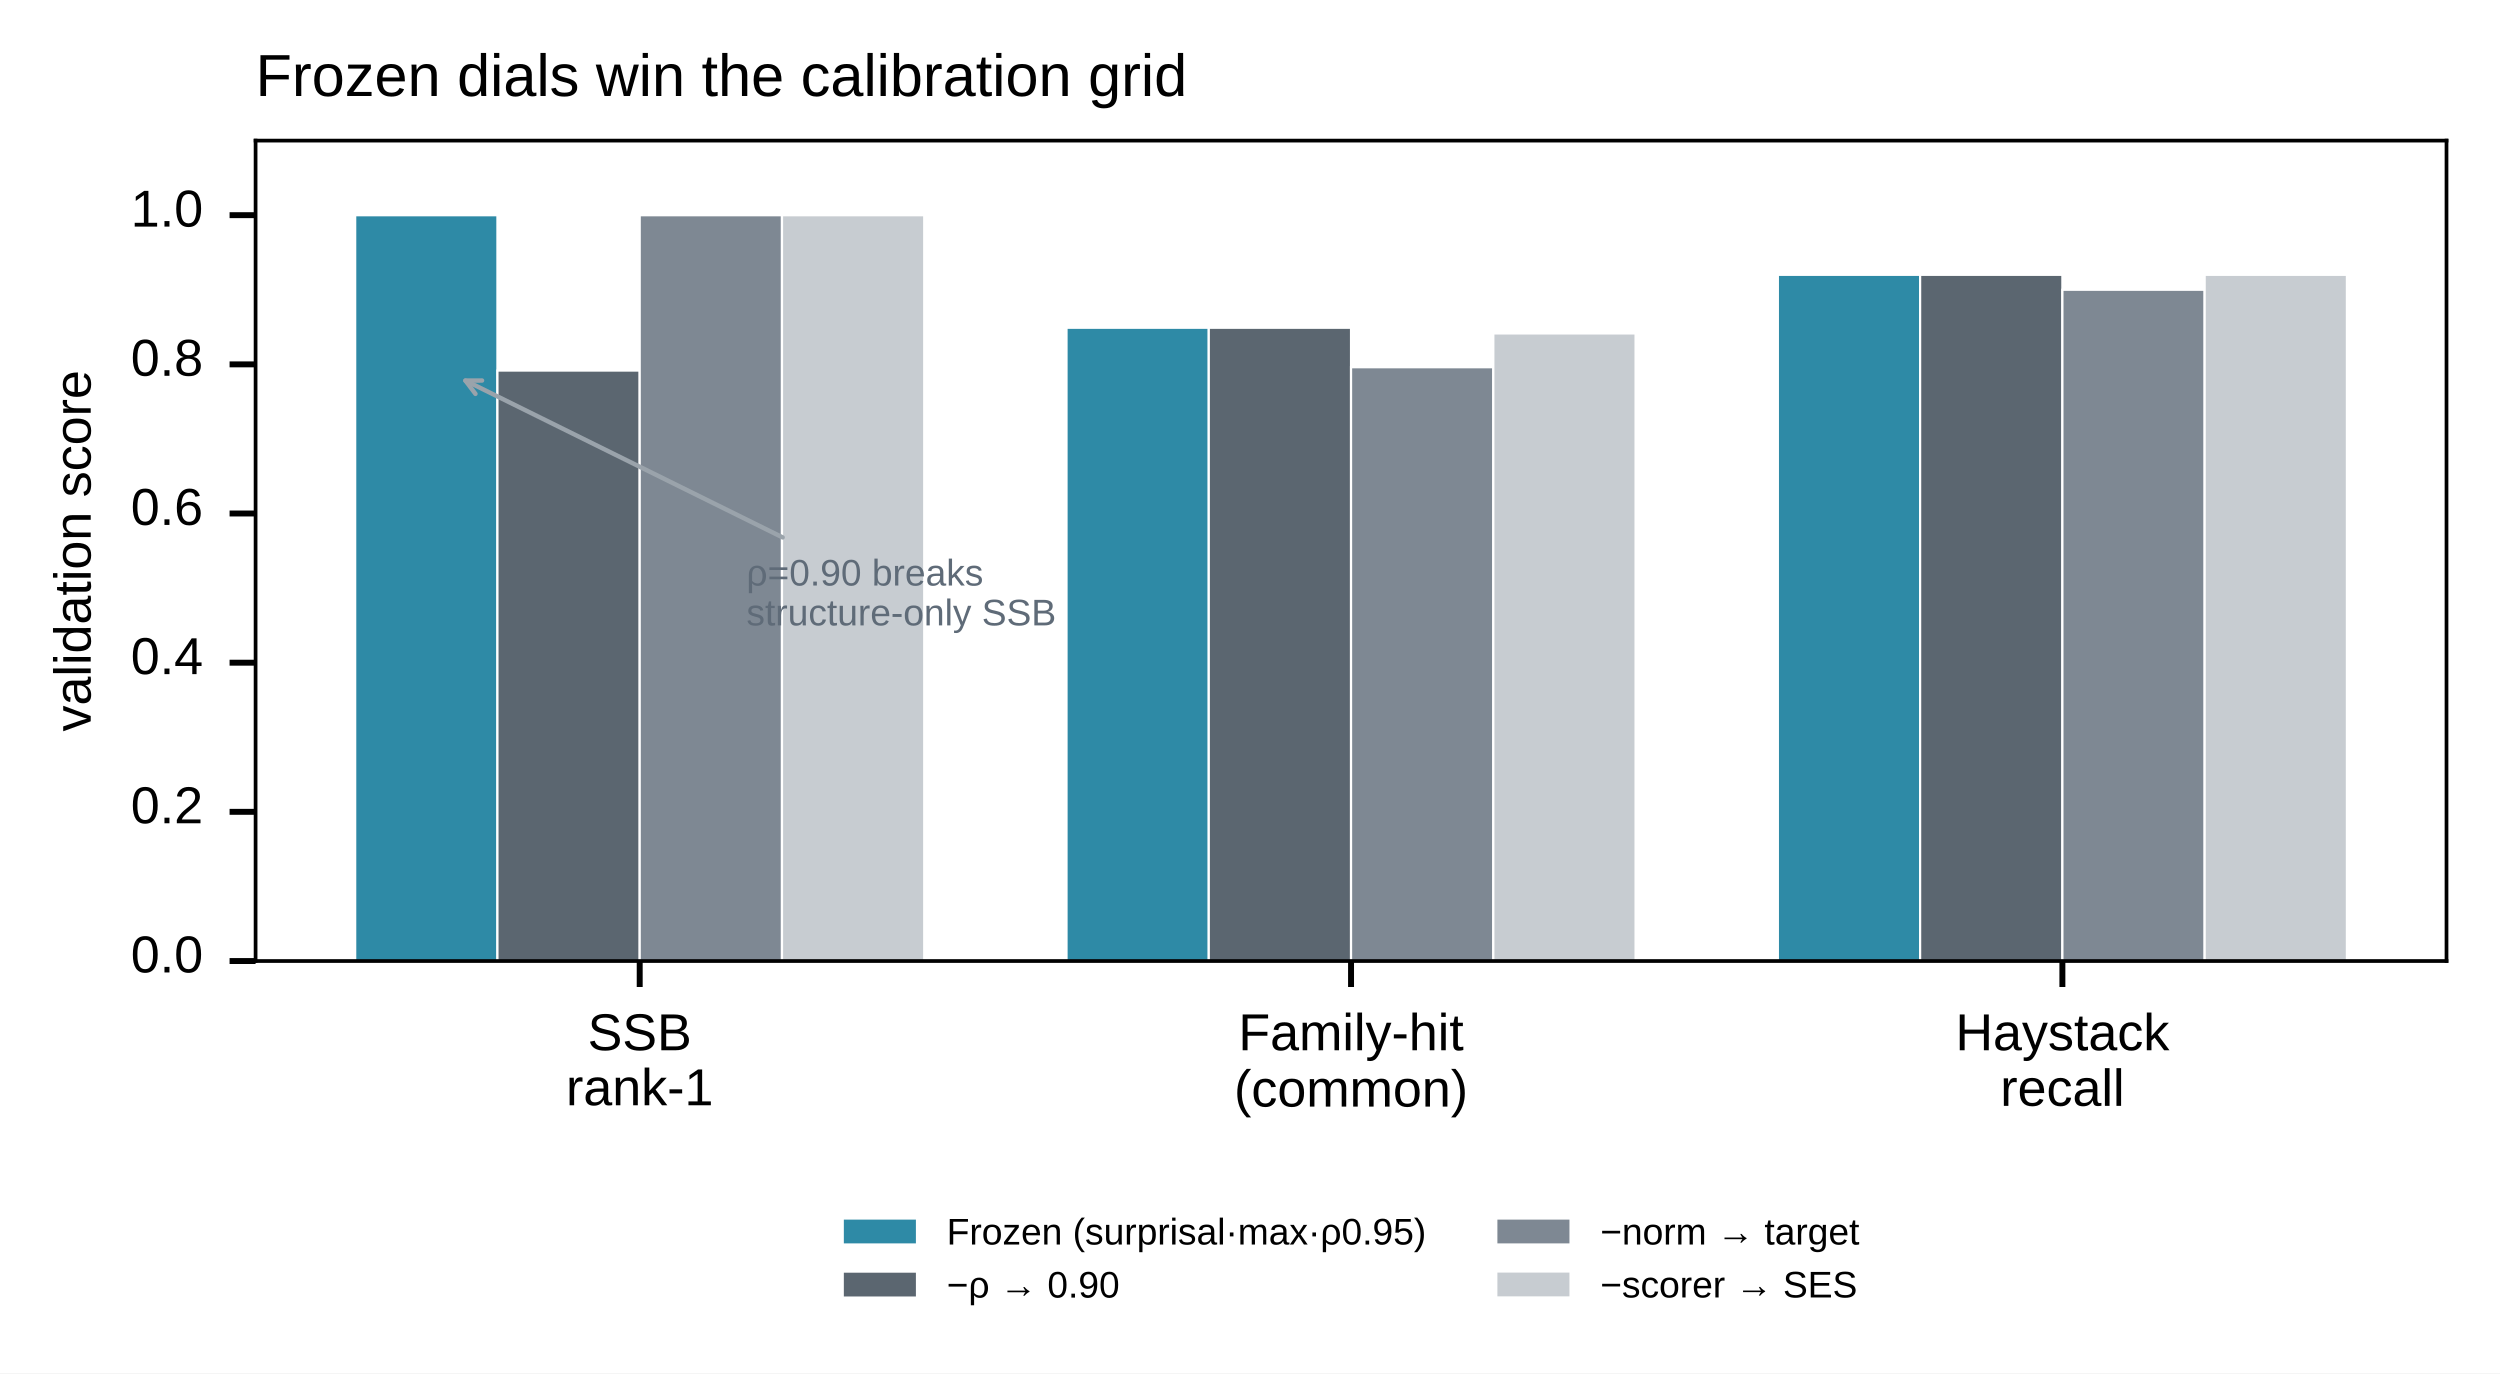
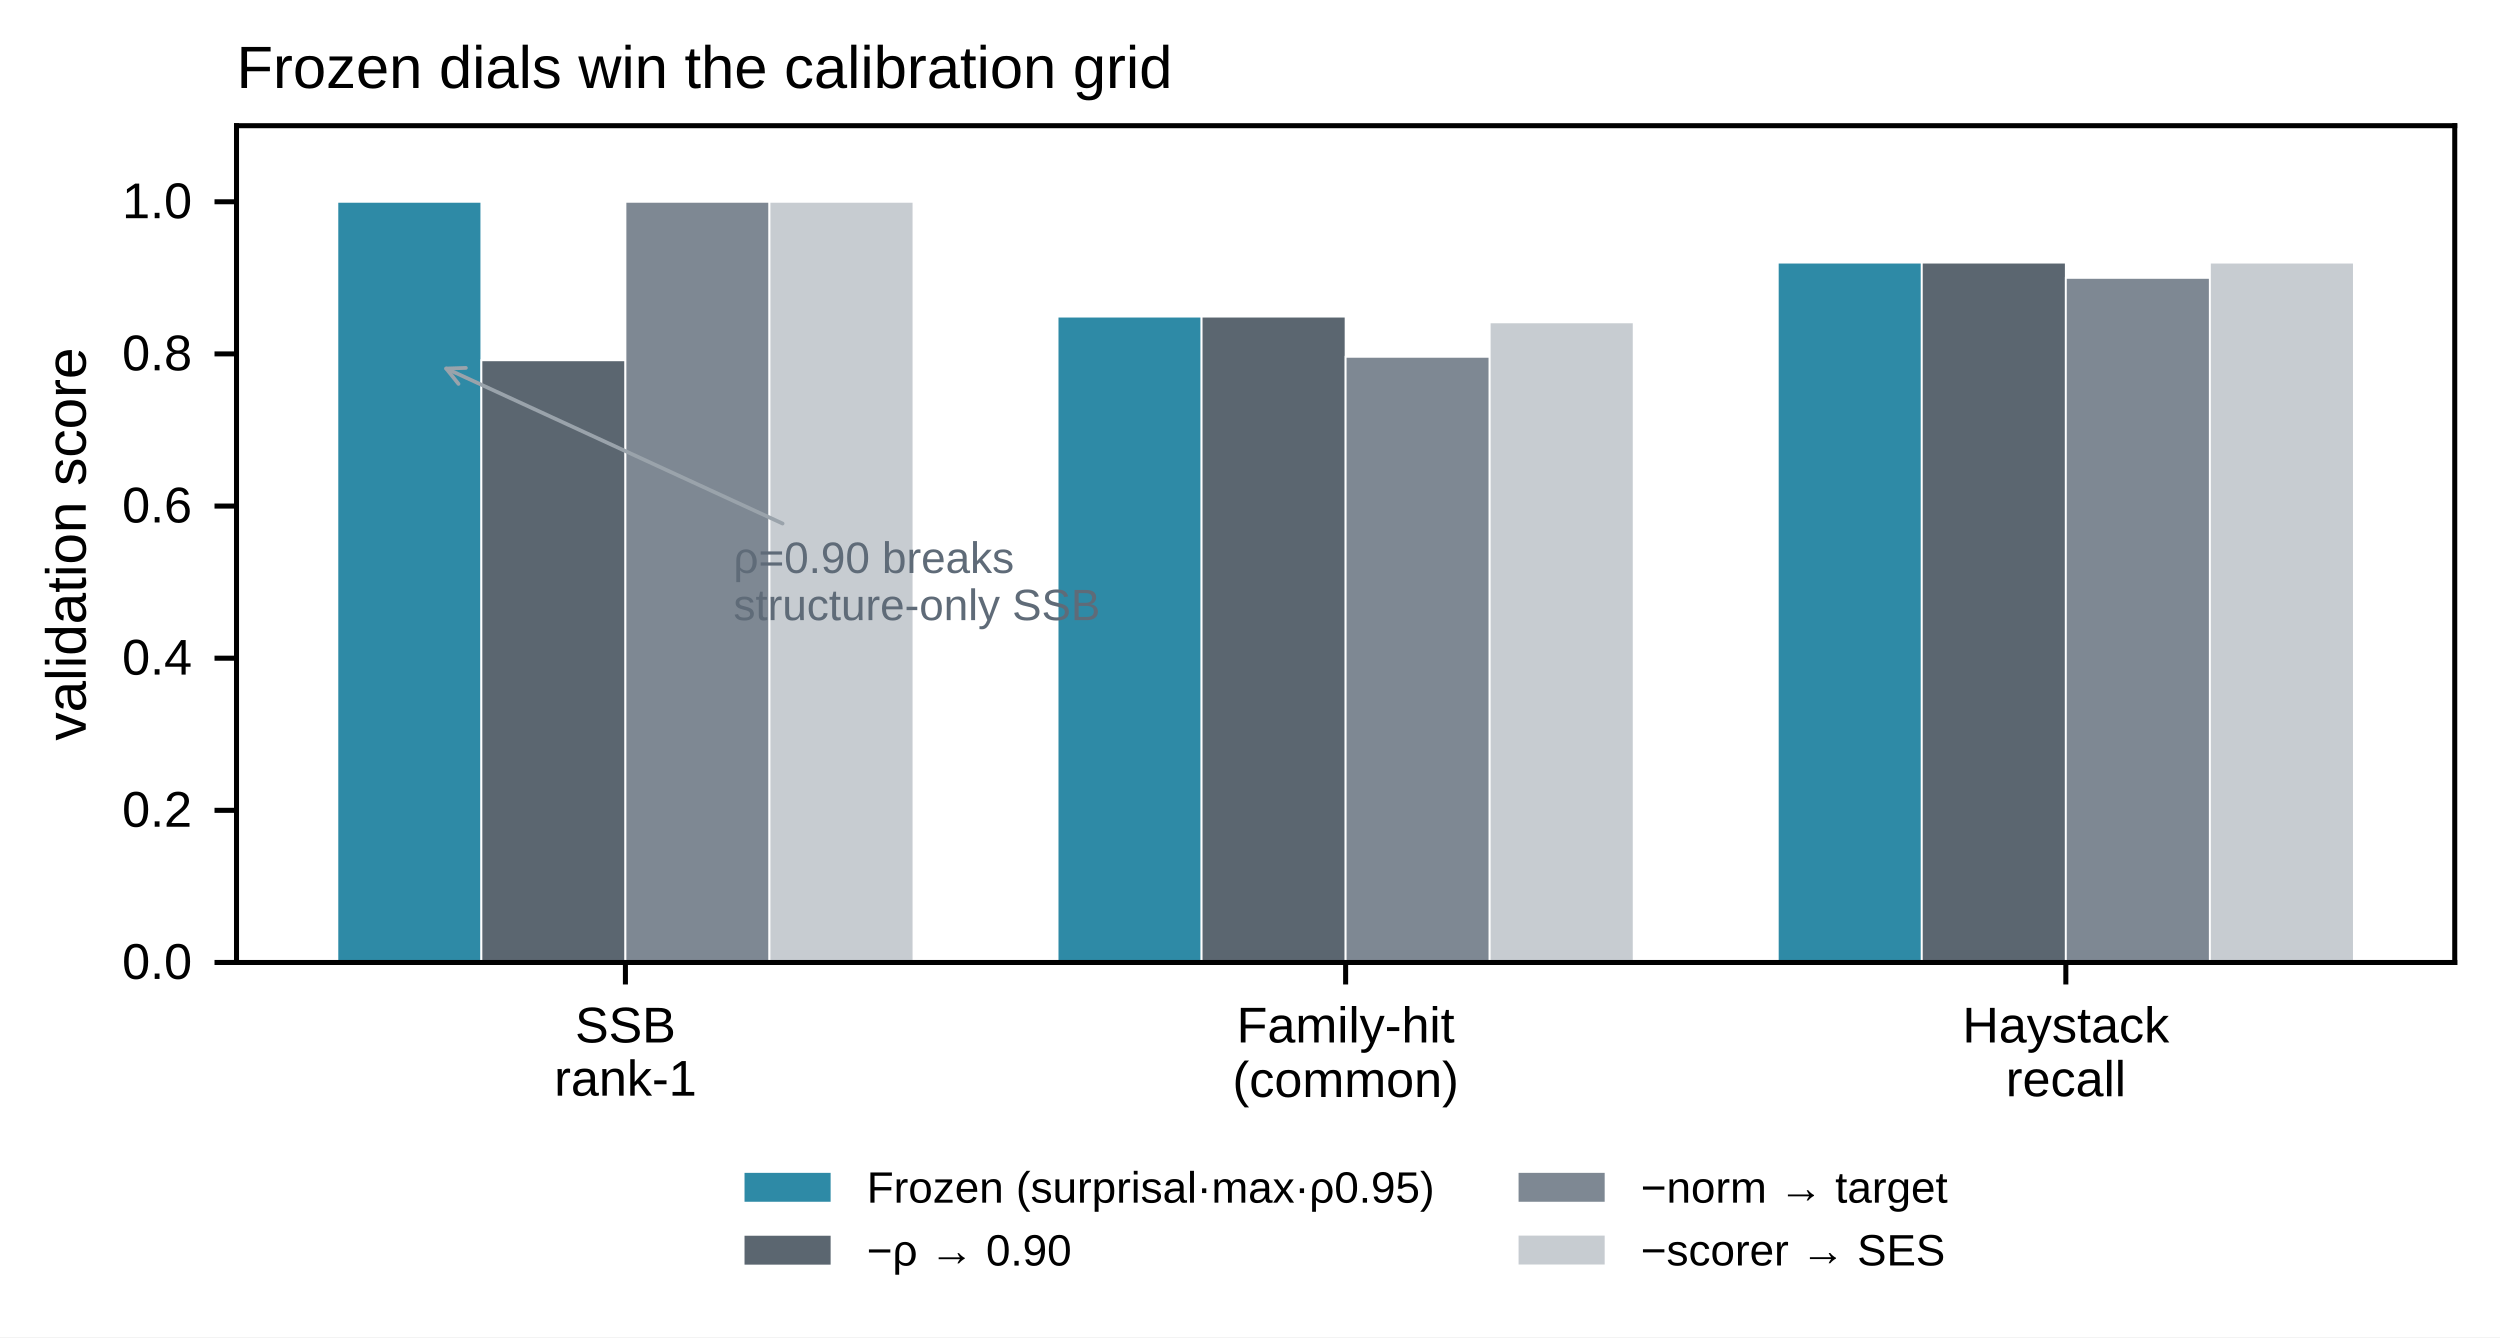
- <svg xmlns="http://www.w3.org/2000/svg" xmlns:xlink="http://www.w3.org/1999/xlink" width="336.507pt" height="184.853pt" viewBox="0 0 336.507 184.853" version="1.1">
+ <svg xmlns="http://www.w3.org/2000/svg" xmlns:xlink="http://www.w3.org/1999/xlink" width="397.771pt" height="212.757pt" viewBox="0 0 397.771 212.757" version="1.1">
  <defs>
    <style type="text/css">*{stroke-linejoin: round; stroke-linecap: butt}</style>
  </defs>
  <g id="figure_1">
    <g id="patch_1">
-       <path d="M 0 184.853  L 336.507 184.853  L 336.507 0  L 0 0  z " style="fill: #ffffff" />
+       <path d="M 0 212.757  L 397.771 212.757  L 397.771 -0  L 0 -0  z " style="fill: #ffffff" />
    </g>
    <g id="axes_1">
      <g id="patch_2">
-         <path d="M 34.402 129.356  L 329.307 129.356  L 329.307 18.926  L 34.402 18.926  z " style="fill: #ffffff" />
+         <path d="M 37.631 153.139  L 390.571 153.139  L 390.571 20  L 37.631 20  z " style="fill: #ffffff" />
      </g>
      <g id="patch_3">
-         <path d="M 47.807 129.356  L 66.956 129.356  L 66.956 28.965  L 47.807 28.965  z " clip-path="url(#p3d8364808b)" style="fill: #2e8aa6; stroke: #ffffff; stroke-width: 0.3; stroke-linejoin: miter" />
+         <path d="M 53.673 153.139  L 76.592 153.139  L 76.592 32.103  L 53.673 32.103  z " clip-path="url(#pae6fe50e9f)" style="fill: #2e8aa6; stroke: #ffffff; stroke-width: 0.3; stroke-linejoin: miter" />
      </g>
      <g id="patch_4">
-         <path d="M 143.555 129.356  L 162.705 129.356  L 162.705 44.114  L 143.555 44.114  z " clip-path="url(#p3d8364808b)" style="fill: #2e8aa6; stroke: #ffffff; stroke-width: 0.3; stroke-linejoin: miter" />
+         <path d="M 168.264 153.139  L 191.183 153.139  L 191.183 50.368  L 168.264 50.368  z " clip-path="url(#pae6fe50e9f)" style="fill: #2e8aa6; stroke: #ffffff; stroke-width: 0.3; stroke-linejoin: miter" />
      </g>
      <g id="patch_5">
-         <path d="M 239.304 129.356  L 258.453 129.356  L 258.453 36.996  L 239.304 36.996  z " clip-path="url(#p3d8364808b)" style="fill: #2e8aa6; stroke: #ffffff; stroke-width: 0.3; stroke-linejoin: miter" />
+         <path d="M 282.855 153.139  L 305.773 153.139  L 305.773 41.786  L 282.855 41.786  z " clip-path="url(#pae6fe50e9f)" style="fill: #2e8aa6; stroke: #ffffff; stroke-width: 0.3; stroke-linejoin: miter" />
      </g>
      <g id="patch_6">
-         <path d="M 66.956 129.356  L 86.106 129.356  L 86.106 49.877  L 66.956 49.877  z " clip-path="url(#p3d8364808b)" style="fill: #5b6670; stroke: #ffffff; stroke-width: 0.3; stroke-linejoin: miter" />
+         <path d="M 76.592 153.139  L 99.51 153.139  L 99.51 57.315  L 76.592 57.315  z " clip-path="url(#pae6fe50e9f)" style="fill: #5b6670; stroke: #ffffff; stroke-width: 0.3; stroke-linejoin: miter" />
      </g>
      <g id="patch_7">
-         <path d="M 162.705 129.356  L 181.854 129.356  L 181.854 44.114  L 162.705 44.114  z " clip-path="url(#p3d8364808b)" style="fill: #5b6670; stroke: #ffffff; stroke-width: 0.3; stroke-linejoin: miter" />
+         <path d="M 191.183 153.139  L 214.101 153.139  L 214.101 50.368  L 191.183 50.368  z " clip-path="url(#pae6fe50e9f)" style="fill: #5b6670; stroke: #ffffff; stroke-width: 0.3; stroke-linejoin: miter" />
      </g>
      <g id="patch_8">
-         <path d="M 258.453 129.356  L 277.603 129.356  L 277.603 36.996  L 258.453 36.996  z " clip-path="url(#p3d8364808b)" style="fill: #5b6670; stroke: #ffffff; stroke-width: 0.3; stroke-linejoin: miter" />
+         <path d="M 305.773 153.139  L 328.692 153.139  L 328.692 41.786  L 305.773 41.786  z " clip-path="url(#pae6fe50e9f)" style="fill: #5b6670; stroke: #ffffff; stroke-width: 0.3; stroke-linejoin: miter" />
      </g>
      <g id="patch_9">
-         <path d="M 86.106 129.356  L 105.256 129.356  L 105.256 28.965  L 86.106 28.965  z " clip-path="url(#p3d8364808b)" style="fill: #7e8893; stroke: #ffffff; stroke-width: 0.3; stroke-linejoin: miter" />
+         <path d="M 99.51 153.139  L 122.428 153.139  L 122.428 32.103  L 99.51 32.103  z " clip-path="url(#pae6fe50e9f)" style="fill: #7e8893; stroke: #ffffff; stroke-width: 0.3; stroke-linejoin: miter" />
      </g>
      <g id="patch_10">
-         <path d="M 181.854 129.356  L 201.004 129.356  L 201.004 49.425  L 181.854 49.425  z " clip-path="url(#p3d8364808b)" style="fill: #7e8893; stroke: #ffffff; stroke-width: 0.3; stroke-linejoin: miter" />
+         <path d="M 214.101 153.139  L 237.019 153.139  L 237.019 56.77  L 214.101 56.77  z " clip-path="url(#pae6fe50e9f)" style="fill: #7e8893; stroke: #ffffff; stroke-width: 0.3; stroke-linejoin: miter" />
      </g>
      <g id="patch_11">
-         <path d="M 277.603 129.356  L 296.753 129.356  L 296.753 39.004  L 277.603 39.004  z " clip-path="url(#p3d8364808b)" style="fill: #7e8893; stroke: #ffffff; stroke-width: 0.3; stroke-linejoin: miter" />
+         <path d="M 328.692 153.139  L 351.61 153.139  L 351.61 44.207  L 328.692 44.207  z " clip-path="url(#pae6fe50e9f)" style="fill: #7e8893; stroke: #ffffff; stroke-width: 0.3; stroke-linejoin: miter" />
      </g>
      <g id="patch_12">
-         <path d="M 105.256 129.356  L 124.405 129.356  L 124.405 28.965  L 105.256 28.965  z " clip-path="url(#p3d8364808b)" style="fill: #c7ccd1; stroke: #ffffff; stroke-width: 0.3; stroke-linejoin: miter" />
+         <path d="M 122.428 153.139  L 145.346 153.139  L 145.346 32.103  L 122.428 32.103  z " clip-path="url(#pae6fe50e9f)" style="fill: #c7ccd1; stroke: #ffffff; stroke-width: 0.3; stroke-linejoin: miter" />
      </g>
      <g id="patch_13">
-         <path d="M 201.004 129.356  L 220.154 129.356  L 220.154 44.877  L 201.004 44.877  z " clip-path="url(#p3d8364808b)" style="fill: #c7ccd1; stroke: #ffffff; stroke-width: 0.3; stroke-linejoin: miter" />
+         <path d="M 237.019 153.139  L 259.937 153.139  L 259.937 51.288  L 237.019 51.288  z " clip-path="url(#pae6fe50e9f)" style="fill: #c7ccd1; stroke: #ffffff; stroke-width: 0.3; stroke-linejoin: miter" />
      </g>
      <g id="patch_14">
-         <path d="M 296.753 129.356  L 315.902 129.356  L 315.902 36.996  L 296.753 36.996  z " clip-path="url(#p3d8364808b)" style="fill: #c7ccd1; stroke: #ffffff; stroke-width: 0.3; stroke-linejoin: miter" />
+         <path d="M 351.61 153.139  L 374.528 153.139  L 374.528 41.786  L 351.61 41.786  z " clip-path="url(#pae6fe50e9f)" style="fill: #c7ccd1; stroke: #ffffff; stroke-width: 0.3; stroke-linejoin: miter" />
      </g>
      <g id="matplotlib.axis_1">
        <g id="xtick_1">
          <g id="line2d_1">
            <defs>
-               <path id="mfd3b8c8ae2" d="M 0 0  L 0 3.5  " style="stroke: #000000; stroke-width: 0.8" />
+               <path id="m958c59ec34" d="M 0 0  L 0 3.5  " style="stroke: #000000; stroke-width: 0.8" />
            </defs>
            <g>
-               <use xlink:href="#mfd3b8c8ae2" x="86.106" y="129.356" style="stroke: #000000; stroke-width: 0.8" />
+               <use xlink:href="#m958c59ec34" x="99.51" y="153.139" style="stroke: #000000; stroke-width: 0.8" />
            </g>
          </g>
          <g id="text_1">
-             <text style="font: 7px 'Arial', 'Helvetica', 'DejaVu Sans', sans-serif" transform="translate(79.10209 141.366)">SSB</text>
-             <text style="font: 7px 'Arial', 'Helvetica', 'DejaVu Sans', sans-serif" transform="translate(76.18615 148.7698)">rank-1</text>
+             <text style="font: 8px 'Arial', 'Helvetica', 'DejaVu Sans', sans-serif" transform="translate(91.50546 165.8651)">SSB</text>
+             <text style="font: 8px 'Arial', 'Helvetica', 'DejaVu Sans', sans-serif" transform="translate(88.17296 174.3266)">rank-1</text>
          </g>
        </g>
        <g id="xtick_2">
          <g id="line2d_2">
            <g>
-               <use xlink:href="#mfd3b8c8ae2" x="181.854" y="129.356" style="stroke: #000000; stroke-width: 0.8" />
+               <use xlink:href="#m958c59ec34" x="214.101" y="153.139" style="stroke: #000000; stroke-width: 0.8" />
            </g>
          </g>
          <g id="text_2">
-             <text style="font: 7px 'Arial', 'Helvetica', 'DejaVu Sans', sans-serif" transform="translate(166.6879 141.366)">Family-hit</text>
-             <text style="font: 7px 'Arial', 'Helvetica', 'DejaVu Sans', sans-serif" transform="translate(166.1039 148.9542)">(common)</text>
+             <text style="font: 8px 'Arial', 'Helvetica', 'DejaVu Sans', sans-serif" transform="translate(196.7675 165.8651)">Family-hit</text>
+             <text style="font: 8px 'Arial', 'Helvetica', 'DejaVu Sans', sans-serif" transform="translate(196.1 174.5373)">(common)</text>
          </g>
        </g>
        <g id="xtick_3">
          <g id="line2d_3">
            <g>
-               <use xlink:href="#mfd3b8c8ae2" x="277.603" y="129.356" style="stroke: #000000; stroke-width: 0.8" />
+               <use xlink:href="#m958c59ec34" x="328.692" y="153.139" style="stroke: #000000; stroke-width: 0.8" />
            </g>
          </g>
          <g id="text_3">
-             <text style="font: 7px 'Arial', 'Helvetica', 'DejaVu Sans', sans-serif" transform="translate(263.2103 141.366)">Haystack</text>
-             <text style="font: 7px 'Arial', 'Helvetica', 'DejaVu Sans', sans-serif" transform="translate(269.2396 148.8519)">recall</text>
+             <text style="font: 8px 'Arial', 'Helvetica', 'DejaVu Sans', sans-serif" transform="translate(312.2428 165.8651)">Haystack</text>
+             <text style="font: 8px 'Arial', 'Helvetica', 'DejaVu Sans', sans-serif" transform="translate(319.1334 174.4203)">recall</text>
          </g>
        </g>
      </g>
      <g id="matplotlib.axis_2">
        <g id="ytick_1">
          <g id="line2d_4">
            <defs>
-               <path id="m01fa46c674" d="M 0 0  L -3.5 0  " style="stroke: #000000; stroke-width: 0.8" />
+               <path id="mf1a9913fdd" d="M 0 0  L -3.5 0  " style="stroke: #000000; stroke-width: 0.8" />
            </defs>
            <g>
-               <use xlink:href="#m01fa46c674" x="34.402" y="129.356" style="stroke: #000000; stroke-width: 0.8" />
+               <use xlink:href="#mf1a9913fdd" x="37.631" y="153.139" style="stroke: #000000; stroke-width: 0.8" />
            </g>
          </g>
          <g id="text_4">
-             <g transform="translate(17.60172 131.8608)">
-               <text>
-                 <tspan style="font: 7px 'Arial'" x="0 3.893 5.838" y="-0.969">0.0</tspan>
+             <g transform="translate(19.43078 156.002)">
+               <text>
+                 <tspan style="font: 8px 'Arial'" x="0 4.449 6.672" y="-0.25">0.0</tspan>
              </text>
            </g>
          </g>
        </g>
        <g id="ytick_2">
          <g id="line2d_5">
            <g>
-               <use xlink:href="#m01fa46c674" x="34.402" y="109.277" style="stroke: #000000; stroke-width: 0.8" />
+               <use xlink:href="#mf1a9913fdd" x="37.631" y="128.932" style="stroke: #000000; stroke-width: 0.8" />
            </g>
          </g>
          <g id="text_5">
-             <g transform="translate(17.60172 111.7827)">
-               <text>
-                 <tspan style="font: 7px 'Arial'" x="0 3.893 5.838" y="-0.969">0.2</tspan>
+             <g transform="translate(19.43078 131.7949)">
+               <text>
+                 <tspan style="font: 8px 'Arial'" x="0 4.449 6.672" y="-0.25">0.2</tspan>
              </text>
            </g>
          </g>
        </g>
        <g id="ytick_3">
          <g id="line2d_6">
            <g>
-               <use xlink:href="#m01fa46c674" x="34.402" y="89.199" style="stroke: #000000; stroke-width: 0.8" />
+               <use xlink:href="#mf1a9913fdd" x="37.631" y="104.725" style="stroke: #000000; stroke-width: 0.8" />
            </g>
          </g>
          <g id="text_6">
-             <g transform="translate(17.60172 91.70467)">
-               <text>
-                 <tspan style="font: 7px 'Arial'" x="0 3.893 5.838" y="-0.969">0.4</tspan>
+             <g transform="translate(19.43078 107.5878)">
+               <text>
+                 <tspan style="font: 8px 'Arial'" x="0 4.449 6.672" y="-0.25">0.4</tspan>
              </text>
            </g>
          </g>
        </g>
        <g id="ytick_4">
          <g id="line2d_7">
            <g>
-               <use xlink:href="#m01fa46c674" x="34.402" y="69.121" style="stroke: #000000; stroke-width: 0.8" />
+               <use xlink:href="#mf1a9913fdd" x="37.631" y="80.518" style="stroke: #000000; stroke-width: 0.8" />
            </g>
          </g>
          <g id="text_7">
-             <g transform="translate(17.60172 71.62662)">
-               <text>
-                 <tspan style="font: 7px 'Arial'" x="0 3.893 5.838" y="-0.969">0.6</tspan>
+             <g transform="translate(19.43078 83.38073)">
+               <text>
+                 <tspan style="font: 8px 'Arial'" x="0 4.449 6.672" y="-0.25">0.6</tspan>
              </text>
            </g>
          </g>
        </g>
        <g id="ytick_5">
          <g id="line2d_8">
            <g>
-               <use xlink:href="#m01fa46c674" x="34.402" y="49.043" style="stroke: #000000; stroke-width: 0.8" />
+               <use xlink:href="#mf1a9913fdd" x="37.631" y="56.311" style="stroke: #000000; stroke-width: 0.8" />
            </g>
          </g>
          <g id="text_8">
-             <g transform="translate(17.60172 51.54856)">
-               <text>
-                 <tspan style="font: 7px 'Arial'" x="0 3.893 5.838" y="-0.969">0.8</tspan>
+             <g transform="translate(19.43078 59.17366)">
+               <text>
+                 <tspan style="font: 8px 'Arial'" x="0 4.449 6.672" y="-0.25">0.8</tspan>
              </text>
            </g>
          </g>
        </g>
        <g id="ytick_6">
          <g id="line2d_9">
            <g>
-               <use xlink:href="#m01fa46c674" x="34.402" y="28.965" style="stroke: #000000; stroke-width: 0.8" />
+               <use xlink:href="#mf1a9913fdd" x="37.631" y="32.103" style="stroke: #000000; stroke-width: 0.8" />
            </g>
          </g>
          <g id="text_9">
-             <g transform="translate(17.60172 31.47051)">
-               <text>
-                 <tspan style="font: 7px 'Arial'" x="0 3.893 5.838" y="-0.969">1.0</tspan>
+             <g transform="translate(19.43078 34.96658)">
+               <text>
+                 <tspan style="font: 8px 'Arial'" x="0 4.449 6.672" y="-0.25">1.0</tspan>
              </text>
            </g>
          </g>
        </g>
        <g id="text_10">
-           <text style="font: 7px 'Arial', 'Helvetica', 'DejaVu Sans', sans-serif; text-anchor: middle" x="12.21" y="74.141" transform="rotate(-90 12.21047 74.1409)">validation score</text>
+           <text style="font: 9px 'Arial', 'Helvetica', 'DejaVu Sans', sans-serif; text-anchor: middle" x="13.642" y="86.569" transform="rotate(-90 13.64203 86.56938)">validation score</text>
        </g>
      </g>
      <g id="patch_15">
-         <path d="M 34.402 129.356  L 34.402 18.926  " style="fill: none; stroke: #000000; stroke-width: 0.5; stroke-linejoin: miter; stroke-linecap: square" />
+         <path d="M 37.631 153.139  L 37.631 20  " style="fill: none; stroke: #000000; stroke-width: 0.8; stroke-linejoin: miter; stroke-linecap: square" />
      </g>
      <g id="patch_16">
-         <path d="M 329.307 129.356  L 329.307 18.926  " style="fill: none; stroke: #000000; stroke-width: 0.5; stroke-linejoin: miter; stroke-linecap: square" />
+         <path d="M 390.571 153.139  L 390.571 20  " style="fill: none; stroke: #000000; stroke-width: 0.8; stroke-linejoin: miter; stroke-linecap: square" />
      </g>
      <g id="patch_17">
-         <path d="M 34.402 129.356  L 329.307 129.356  " style="fill: none; stroke: #000000; stroke-width: 0.5; stroke-linejoin: miter; stroke-linecap: square" />
+         <path d="M 37.631 153.139  L 390.571 153.139  " style="fill: none; stroke: #000000; stroke-width: 0.8; stroke-linejoin: miter; stroke-linecap: square" />
      </g>
      <g id="patch_18">
-         <path d="M 34.402 18.926  L 329.307 18.926  " style="fill: none; stroke: #000000; stroke-width: 0.5; stroke-linejoin: miter; stroke-linecap: square" />
+         <path d="M 37.631 20  L 390.571 20  " style="fill: none; stroke: #000000; stroke-width: 0.8; stroke-linejoin: miter; stroke-linecap: square" />
      </g>
      <g id="patch_19">
-         <path d="M 105.342 72.336  Q 83.694 61.634 62.647 51.23  " style="fill: none; stroke: #9aa3ab; stroke-width: 0.6; stroke-linecap: round" />
-         <path d="M 63.996 53.013  L 62.647 51.23  L 64.883 51.22  " style="fill: none; stroke: #9aa3ab; stroke-width: 0.6; stroke-linecap: round" />
+         <path d="M 124.514 83.298  Q 97.449 70.827 70.993 58.637  " style="fill: none; stroke: #9aa3ab; stroke-width: 0.6; stroke-linecap: round" />
+         <path d="M 72.95 61.08  L 70.993 58.637  L 74.122 58.537  " style="fill: none; stroke: #9aa3ab; stroke-width: 0.6; stroke-linecap: round" />
      </g>
      <g id="text_11">
-         <text style="fill: #5f6b78; font: 5px 'Arial', 'Helvetica', 'DejaVu Sans', sans-serif" transform="translate(100.4682 78.81836)">ρ=0.90 breaks</text>
-         <text style="fill: #5f6b78; font: 5px 'Arial', 'Helvetica', 'DejaVu Sans', sans-serif" transform="translate(100.4682 84.17992)">structure-only SSB</text>
+         <text style="fill: #5f6b78; font: 7px 'Arial', 'Helvetica', 'DejaVu Sans', sans-serif" transform="translate(116.6985 91.16673)">ρ=0.90 breaks</text>
+         <text style="fill: #5f6b78; font: 7px 'Arial', 'Helvetica', 'DejaVu Sans', sans-serif" transform="translate(116.6985 98.67291)">structure-only SSB</text>
      </g>
      <g id="text_12">
-         <text style="font: 8px 'Arial', 'Helvetica', 'DejaVu Sans', sans-serif; text-anchor: start" x="34.402" y="12.926" transform="rotate(-0 34.40172 12.92625)">Frozen dials win the calibration grid</text>
+         <text style="font: 9.5px 'Arial', 'Helvetica', 'DejaVu Sans', sans-serif; text-anchor: start" x="37.631" y="14" transform="rotate(-0 37.63078 13.99992)">Frozen dials win the calibration grid</text>
      </g>
      <g id="legend_1">
        <g id="patch_20">
-           <path d="M 113.433 167.513  L 123.433 167.513  L 123.433 164.013  L 113.433 164.013  z " style="fill: #2e8aa6; stroke: #ffffff; stroke-width: 0.3; stroke-linejoin: miter" />
+           <path d="M 118.31 191.361  L 132.31 191.361  L 132.31 186.461  L 118.31 186.461  z " style="fill: #2e8aa6; stroke: #ffffff; stroke-width: 0.3; stroke-linejoin: miter" />
        </g>
        <g id="text_13">
-           <text style="font: 5px 'Arial', 'Helvetica', 'DejaVu Sans', sans-serif; text-anchor: start" x="127.433" y="167.513" transform="rotate(-0 127.4326 167.5132)">Frozen (surprisal·max·ρ0.95)</text>
+           <text style="font: 7px 'Arial', 'Helvetica', 'DejaVu Sans', sans-serif; text-anchor: start" x="137.91" y="191.361" transform="rotate(-0 137.91 191.3614)">Frozen (surprisal·max·ρ0.95)</text>
        </g>
        <g id="patch_21">
-           <path d="M 113.433 174.659  L 123.433 174.659  L 123.433 171.159  L 113.433 171.159  z " style="fill: #5b6670; stroke: #ffffff; stroke-width: 0.3; stroke-linejoin: miter" />
+           <path d="M 118.31 201.366  L 132.31 201.366  L 132.31 196.466  L 118.31 196.466  z " style="fill: #5b6670; stroke: #ffffff; stroke-width: 0.3; stroke-linejoin: miter" />
        </g>
        <g id="text_14">
-           <text style="font: 5px 'Arial', 'Helvetica', 'DejaVu Sans', sans-serif; text-anchor: start" x="127.433" y="174.659" transform="rotate(-0 127.4326 174.6593)">−ρ → 0.90</text>
+           <text style="font: 7px 'Arial', 'Helvetica', 'DejaVu Sans', sans-serif; text-anchor: start" x="137.91" y="201.366" transform="rotate(-0 137.91 201.3659)">−ρ → 0.90</text>
        </g>
        <g id="patch_22">
-           <path d="M 201.403 167.513  L 211.403 167.513  L 211.403 164.013  L 201.403 164.013  z " style="fill: #7e8893; stroke: #ffffff; stroke-width: 0.3; stroke-linejoin: miter" />
+           <path d="M 241.468 191.361  L 255.468 191.361  L 255.468 186.461  L 241.468 186.461  z " style="fill: #7e8893; stroke: #ffffff; stroke-width: 0.3; stroke-linejoin: miter" />
        </g>
        <g id="text_15">
-           <text style="font: 5px 'Arial', 'Helvetica', 'DejaVu Sans', sans-serif; text-anchor: start" x="215.403" y="167.513" transform="rotate(-0 215.4029 167.5132)">−norm → target</text>
+           <text style="font: 7px 'Arial', 'Helvetica', 'DejaVu Sans', sans-serif; text-anchor: start" x="261.068" y="191.361" transform="rotate(-0 261.0685 191.3614)">−norm → target</text>
        </g>
        <g id="patch_23">
-           <path d="M 201.403 174.644  L 211.403 174.644  L 211.403 171.144  L 201.403 171.144  z " style="fill: #c7ccd1; stroke: #ffffff; stroke-width: 0.3; stroke-linejoin: miter" />
+           <path d="M 241.468 201.345  L 255.468 201.345  L 255.468 196.445  L 241.468 196.445  z " style="fill: #c7ccd1; stroke: #ffffff; stroke-width: 0.3; stroke-linejoin: miter" />
        </g>
        <g id="text_16">
-           <text style="font: 5px 'Arial', 'Helvetica', 'DejaVu Sans', sans-serif; text-anchor: start" x="215.403" y="174.644" transform="rotate(-0 215.4029 174.6444)">−scorer → SES</text>
+           <text style="font: 7px 'Arial', 'Helvetica', 'DejaVu Sans', sans-serif; text-anchor: start" x="261.068" y="201.345" transform="rotate(-0 261.0685 201.3451)">−scorer → SES</text>
        </g>
      </g>
    </g>
  </g>
  <defs>
-     <clipPath id="p3d8364808b">
-       <rect x="34.402" y="18.926" width="294.905" height="110.429" />
+     <clipPath id="pae6fe50e9f">
+       <rect x="37.631" y="20" width="352.94" height="133.139" />
    </clipPath>
  </defs>
</svg>
